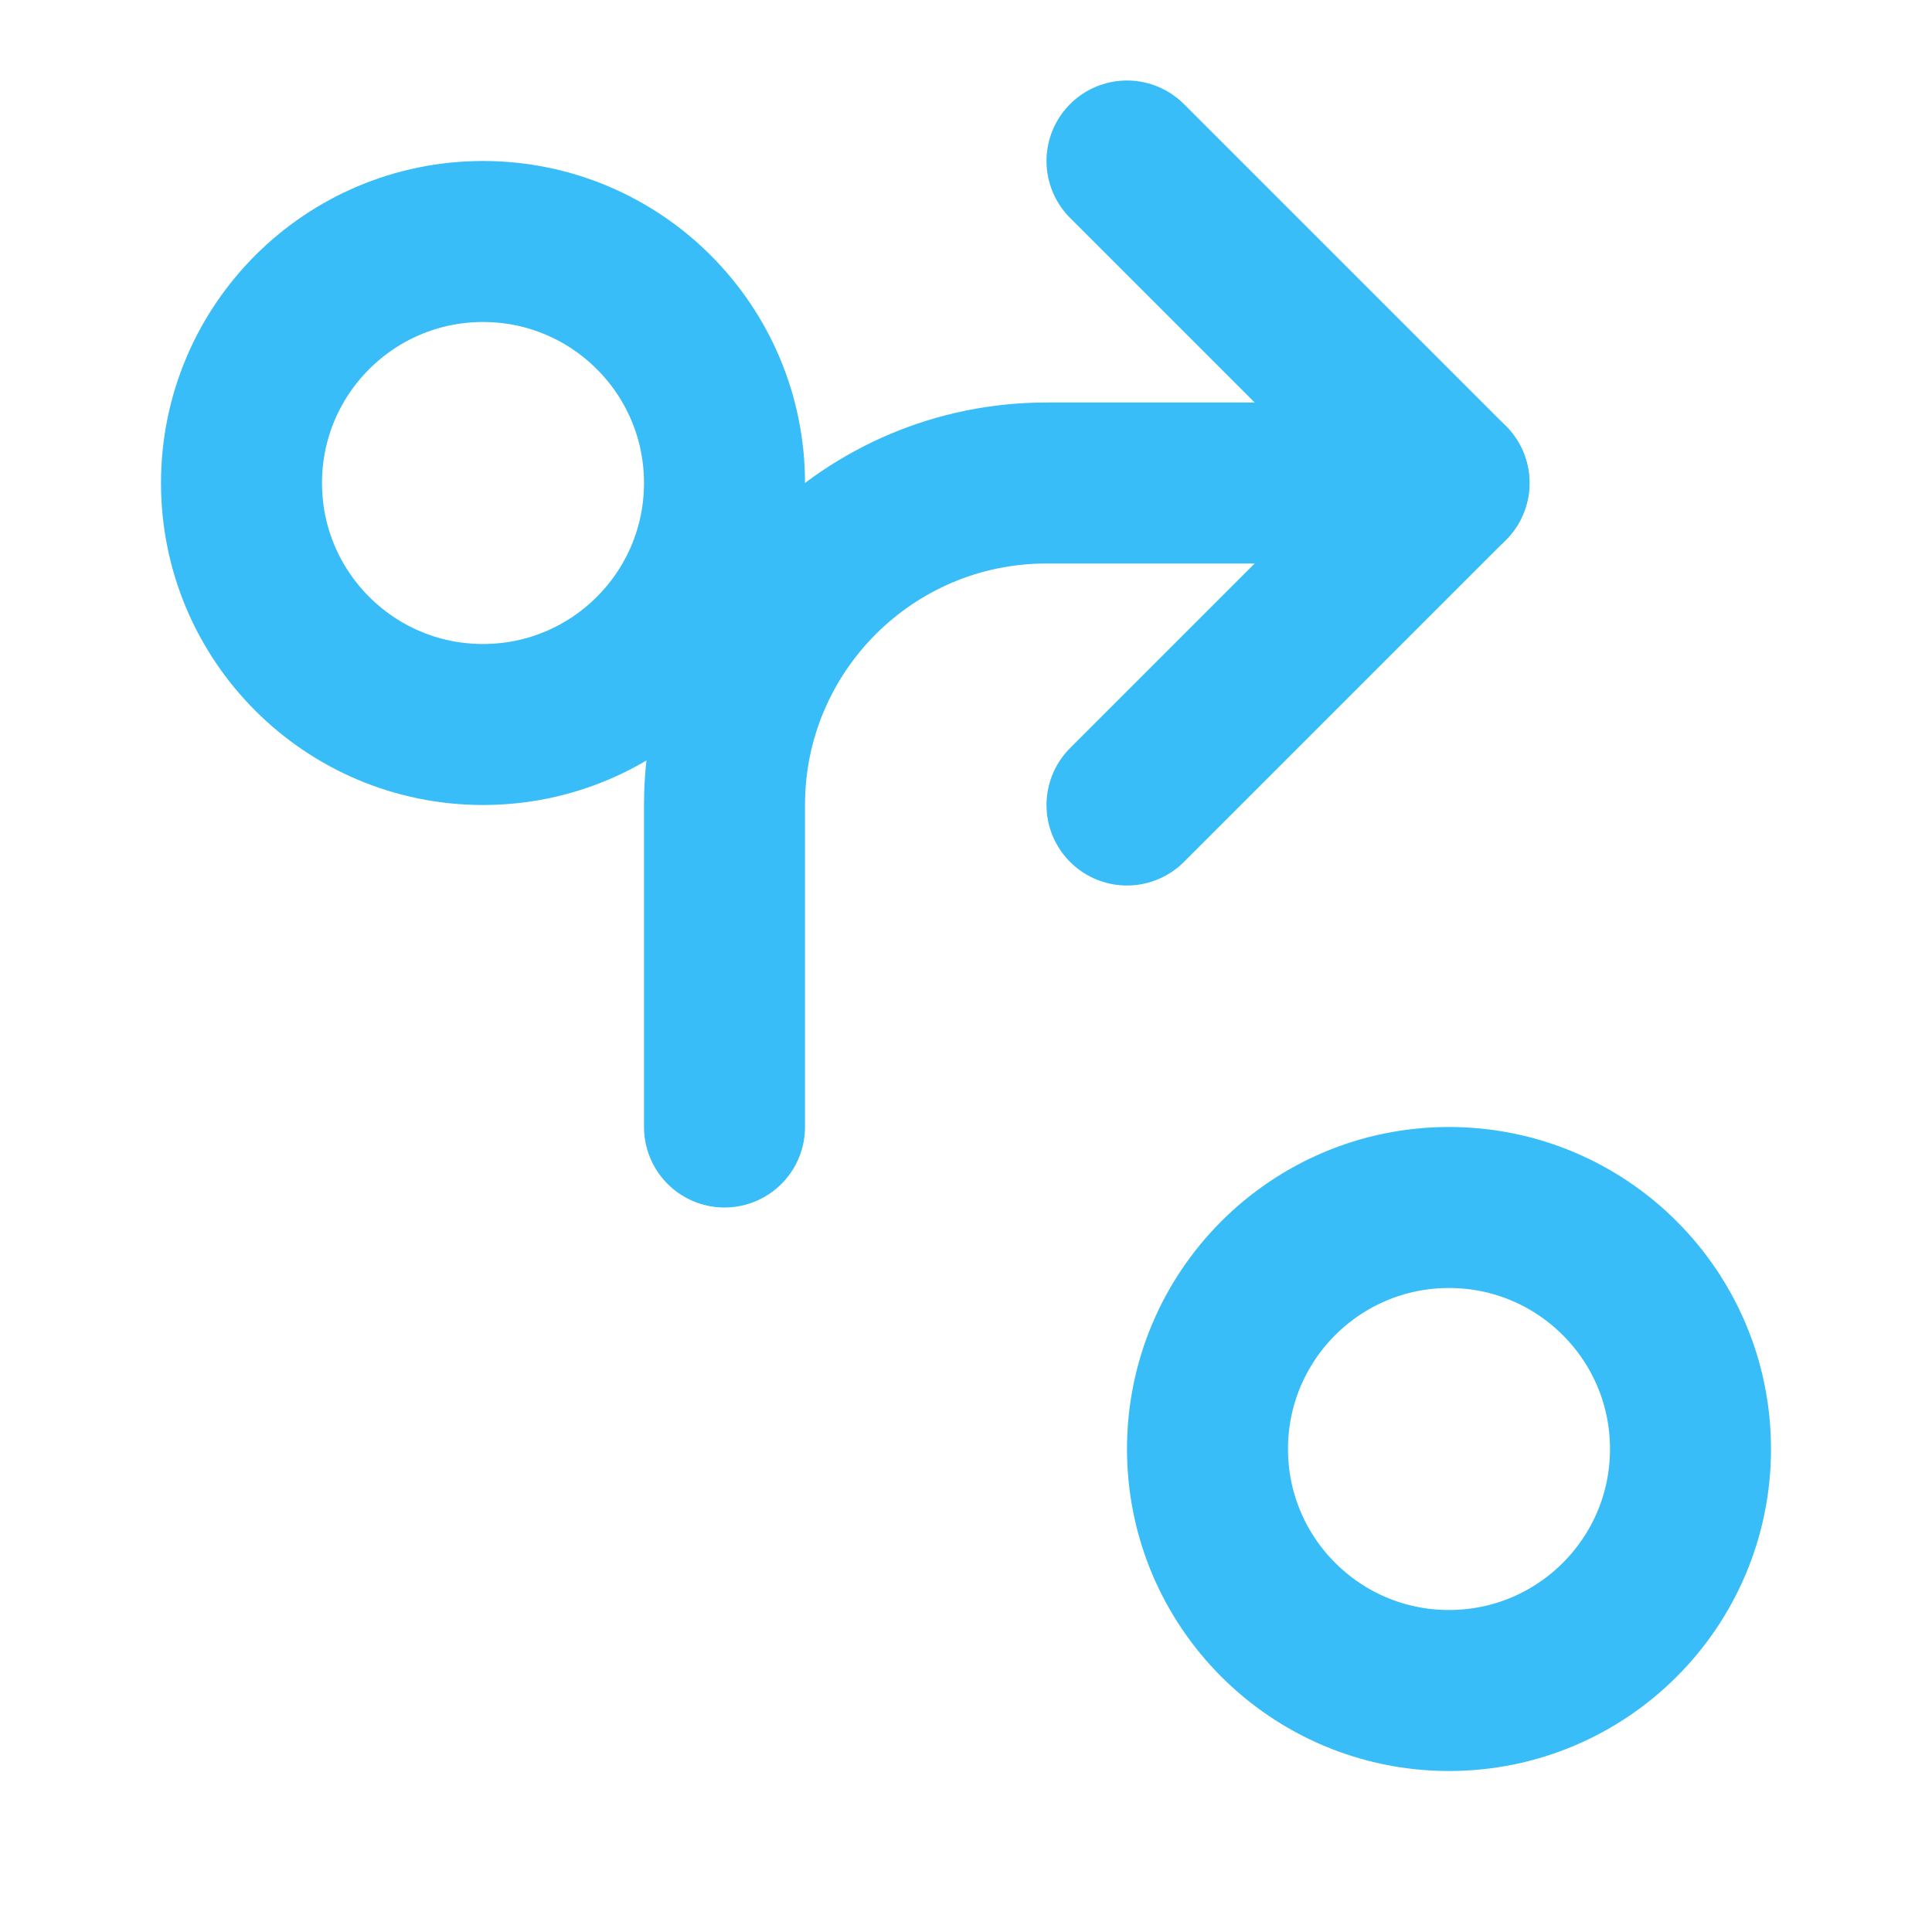
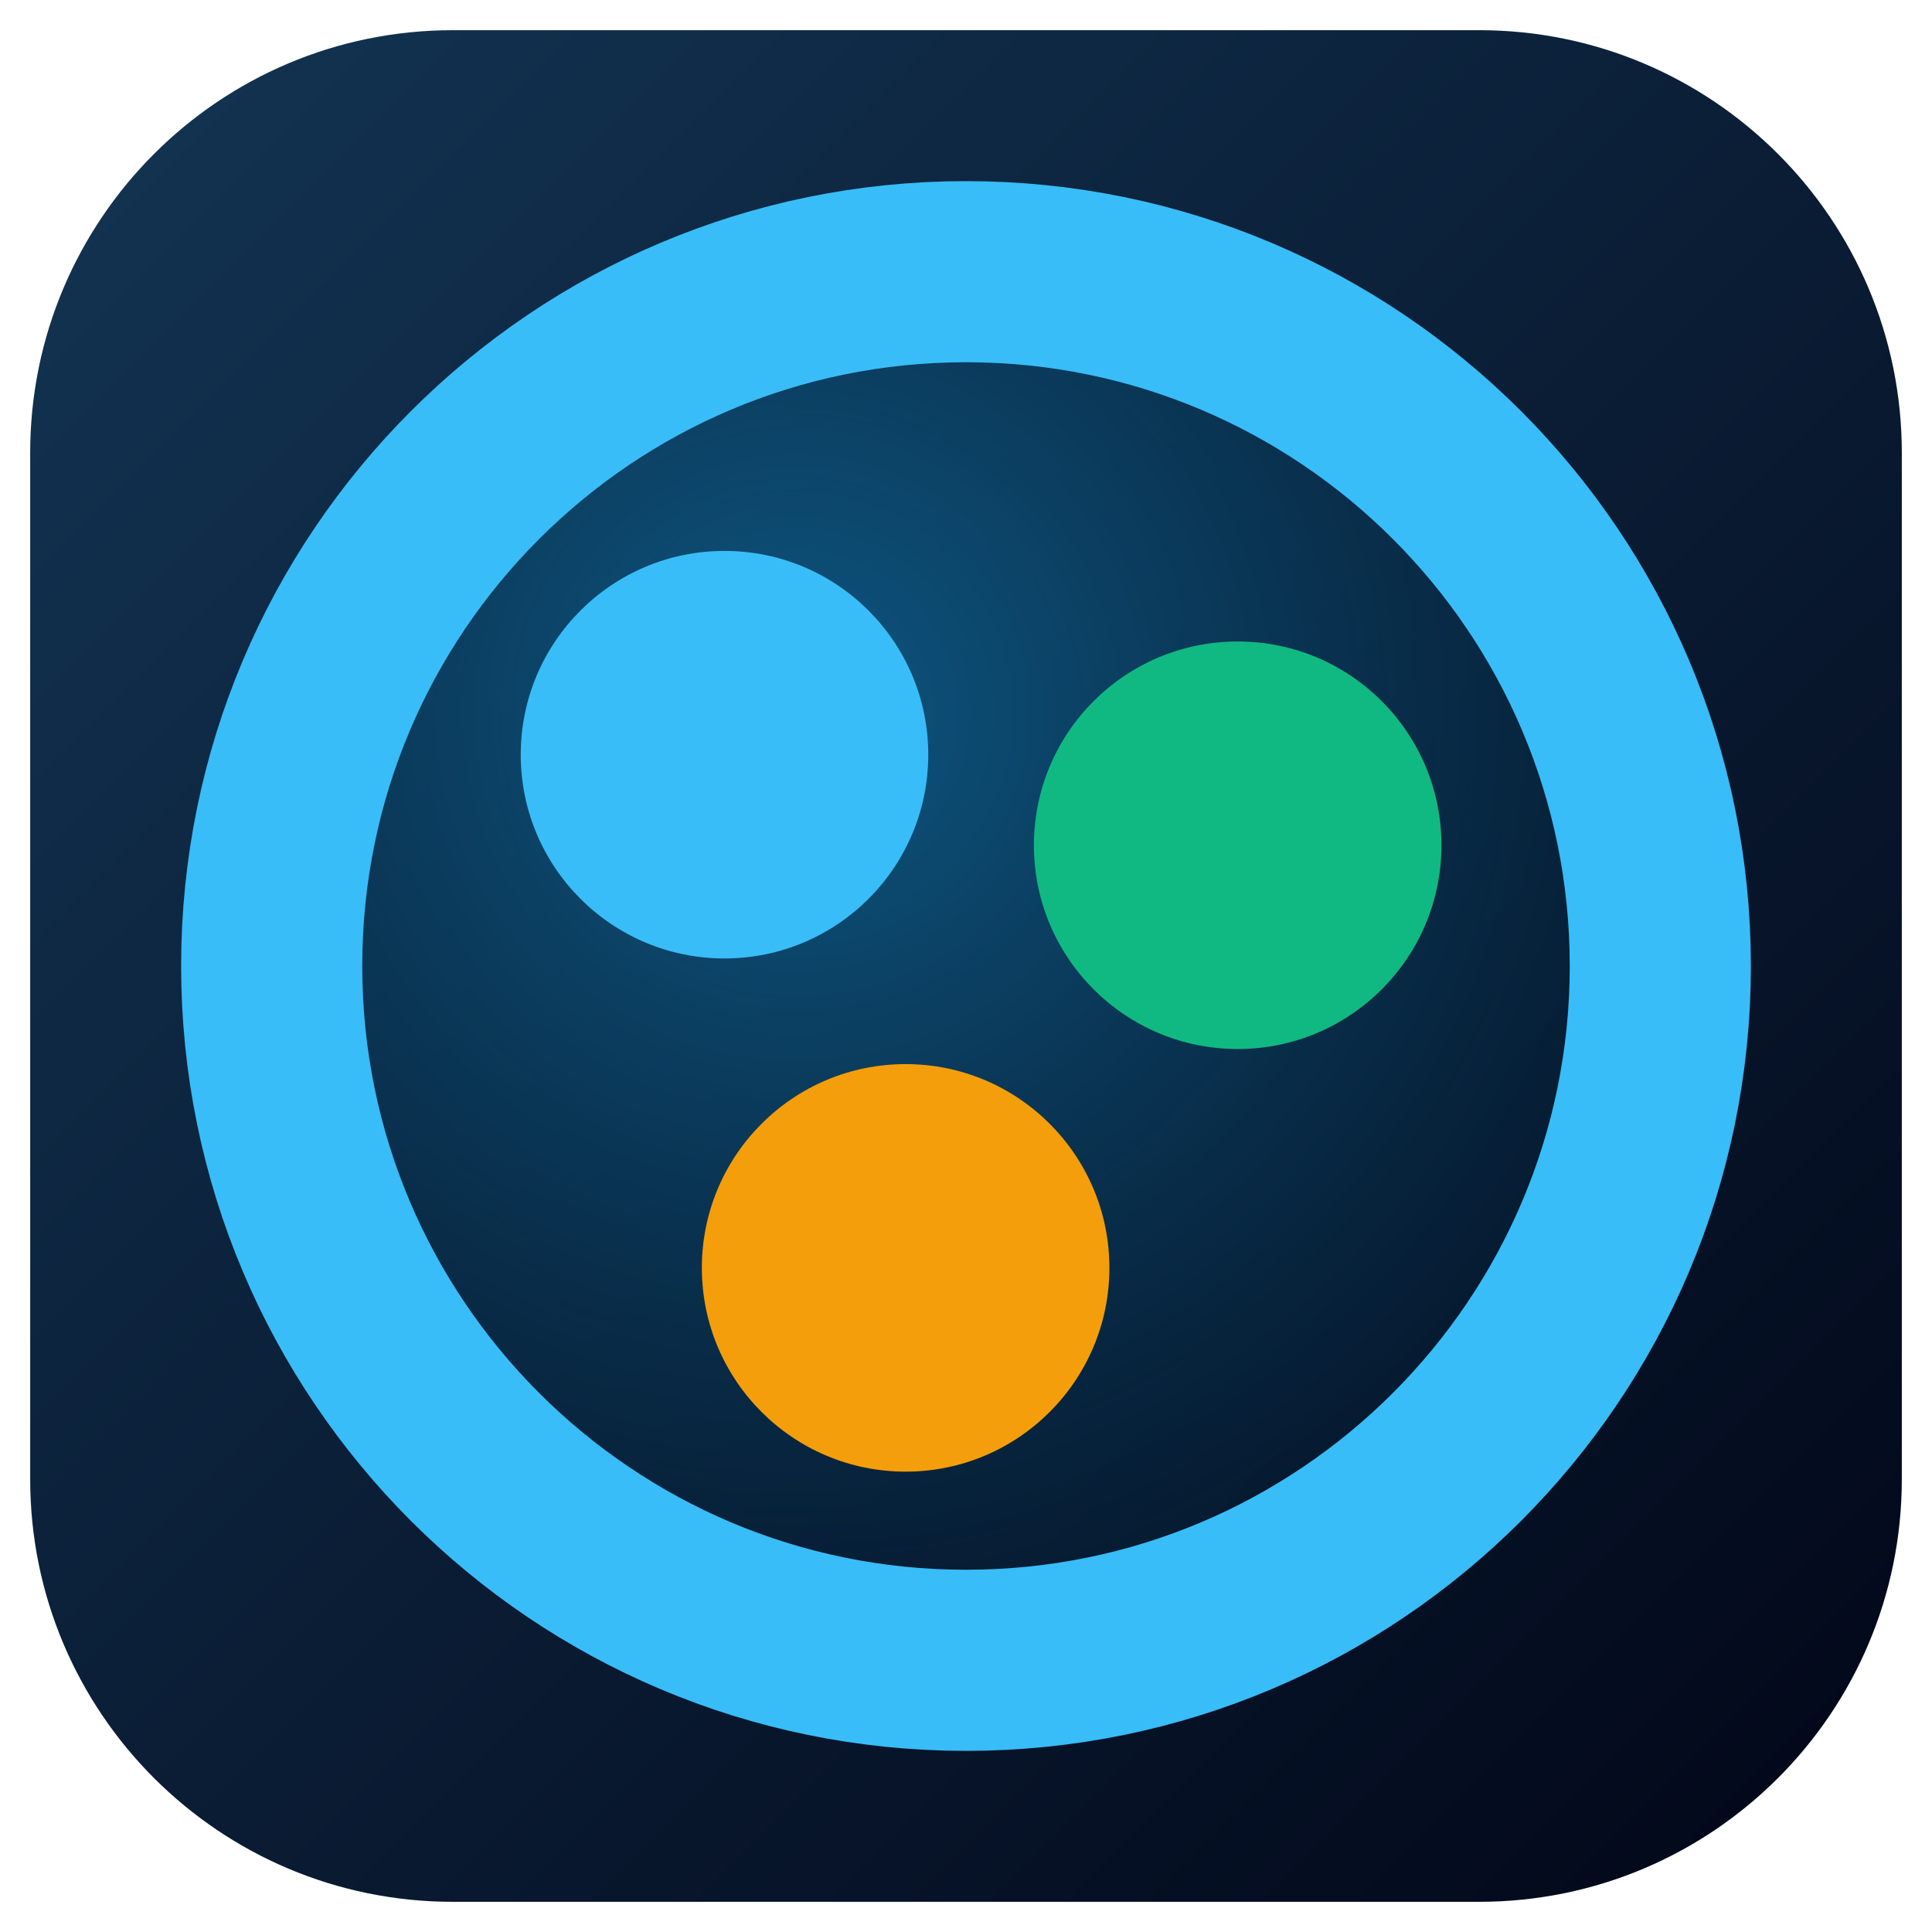
- <svg xmlns="http://www.w3.org/2000/svg" viewBox="0 0 24 24" fill="none" stroke="#38bdf8" stroke-width="2" stroke-linecap="round" stroke-linejoin="round">
-   <circle cx="18" cy="18" r="3" />
-   <circle cx="6" cy="6" r="3" />
-   <path d="M18 6h-5a4 4 0 0 0-4 4v4" />
-   <polyline points="14 10 18 6 14 2" />
+ <svg xmlns="http://www.w3.org/2000/svg" viewBox="0 0 256 256">
+   <defs>
+     <linearGradient id="tile" x1="0" y1="0" x2="1" y2="1">
+       <stop offset="0" stop-color="#133554" />
+       <stop offset="1" stop-color="#020617" />
+     </linearGradient>
+     <radialGradient id="lens" cx="0.38" cy="0.32" r="0.8">
+       <stop offset="0" stop-color="#0e5a86" stop-opacity="0.95" />
+       <stop offset="1" stop-color="#031022" stop-opacity="0.6" />
+     </radialGradient>
+   </defs>
+   <rect x="4" y="4" width="248" height="248" rx="56" fill="url(#tile)" />
+   <circle cx="128" cy="128" r="92" fill="url(#lens)" stroke="#38bdf8" stroke-width="24" />
+   <circle cx="96" cy="100" r="27" fill="#38bdf8" />
+   <circle cx="164" cy="112" r="27" fill="#10b981" />
+   <circle cx="120" cy="168" r="27" fill="#f59e0b" />
</svg>
